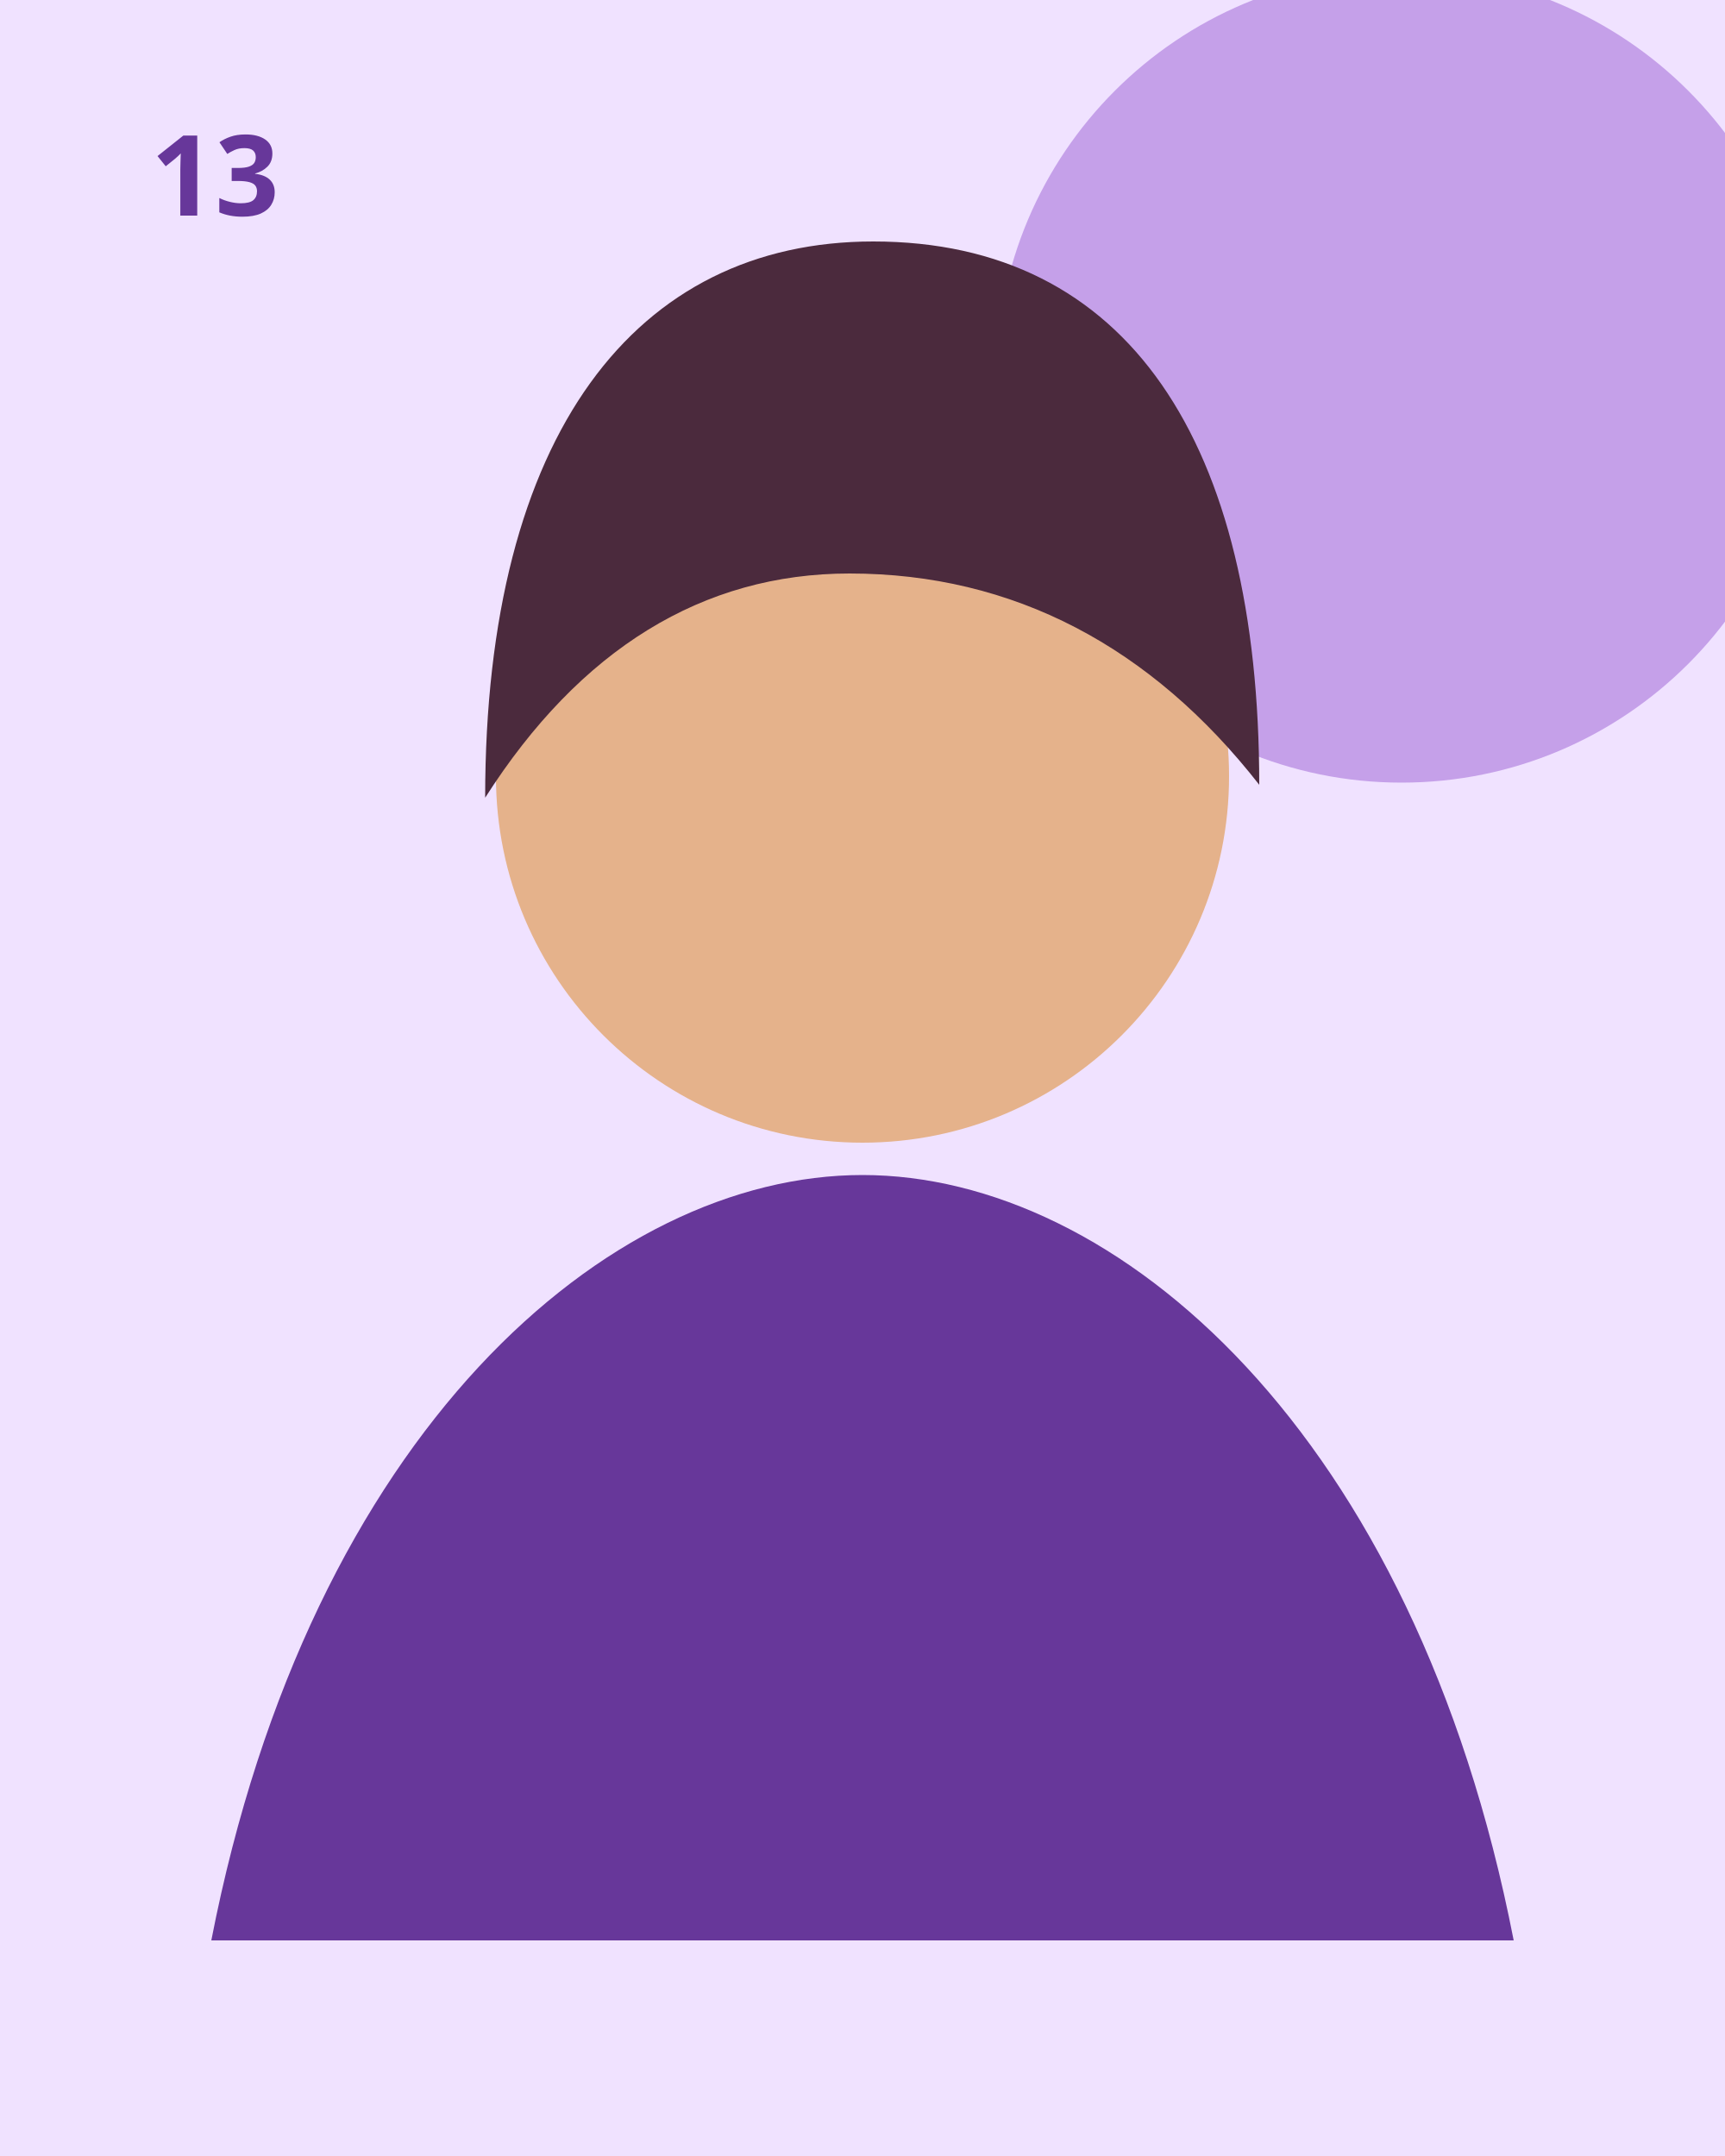
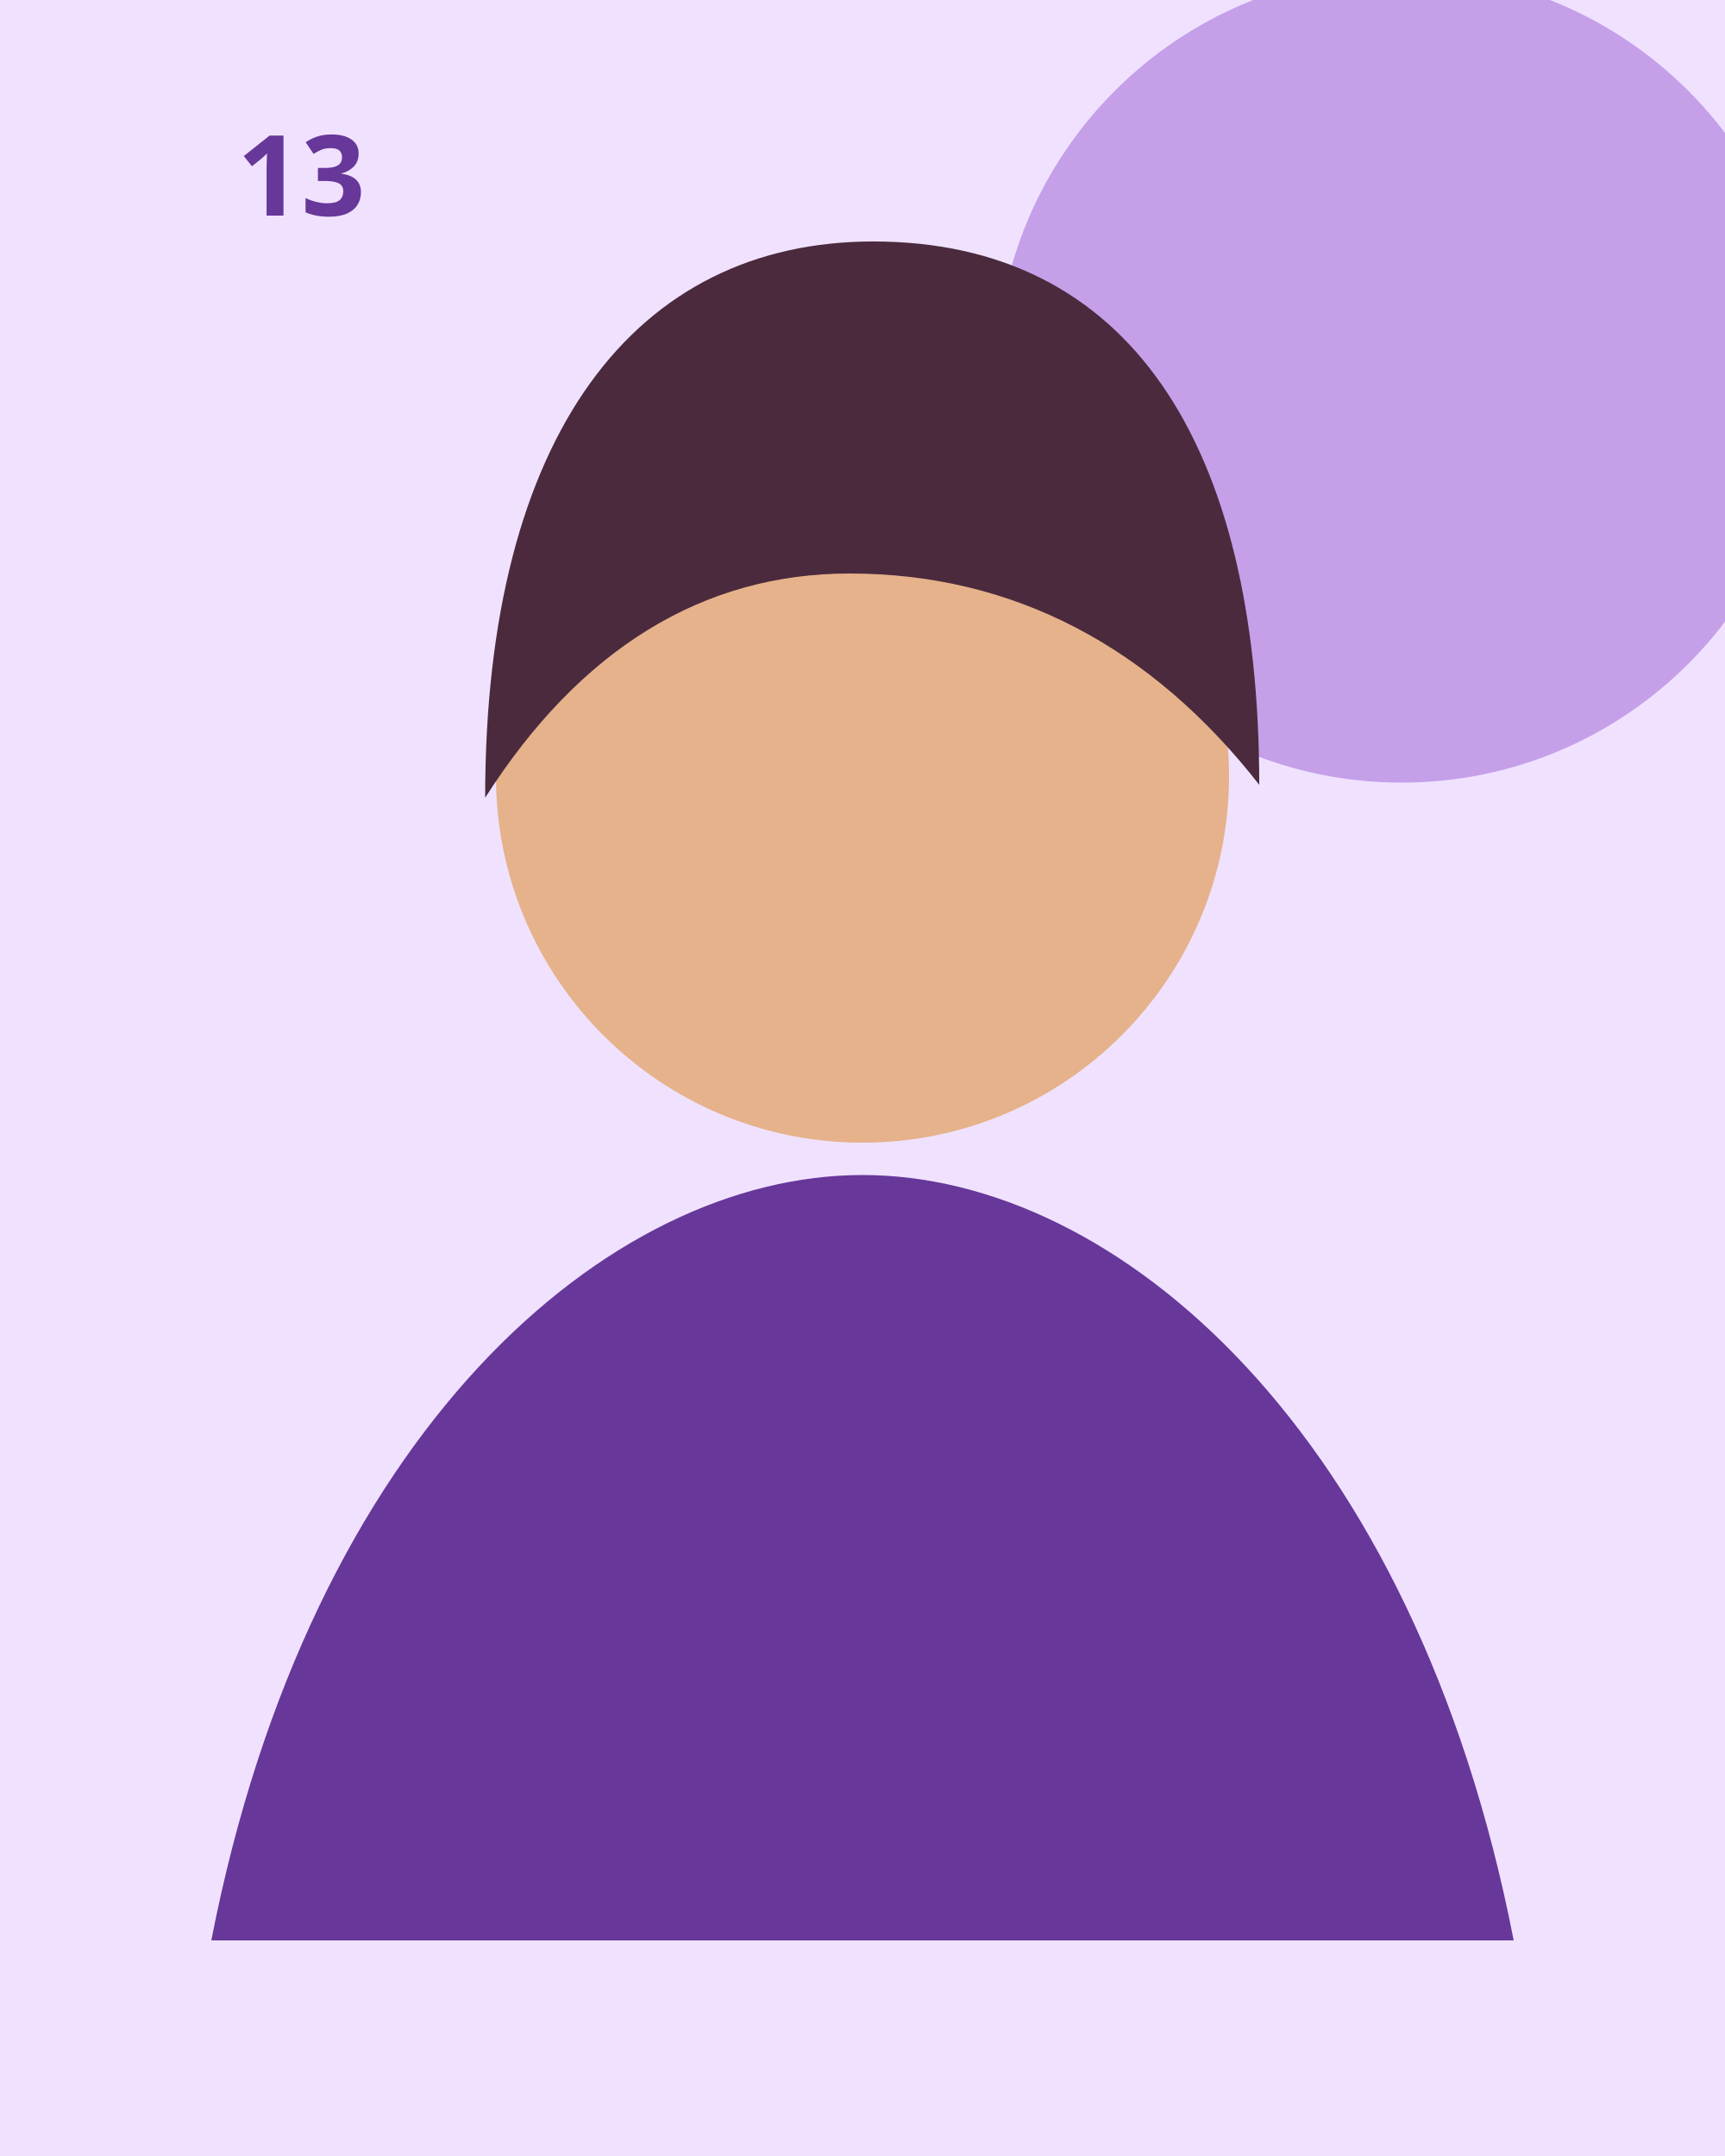
<svg xmlns="http://www.w3.org/2000/svg" viewBox="0 0 800 1000" role="img" aria-labelledby="title">
  <rect width="800" height="1000" fill="#f0e2ff" />
  <circle cx="650" cy="175" r="188" fill="#c5a0e9" />
  <path d="M98 900c46-236 184-355 302-355s256 119 302 355" fill="#67379a" />
  <circle cx="400" cy="360" r="170" fill="#e5b28b" />
  <path d="M225 370c0-169 70-258 180-258 118 0 179 93 179 252-50-64-114-98-190-98-68 0-125 35-169 104z" fill="#4b2a3d" />
-   <text x="70" y="100" fill="#67379a" font-family="sans-serif" font-size="52" font-weight="700">13</text>
+   <text x="110" y="100" fill="#67379a" font-family="sans-serif" font-size="52" font-weight="700">13</text>
</svg>
